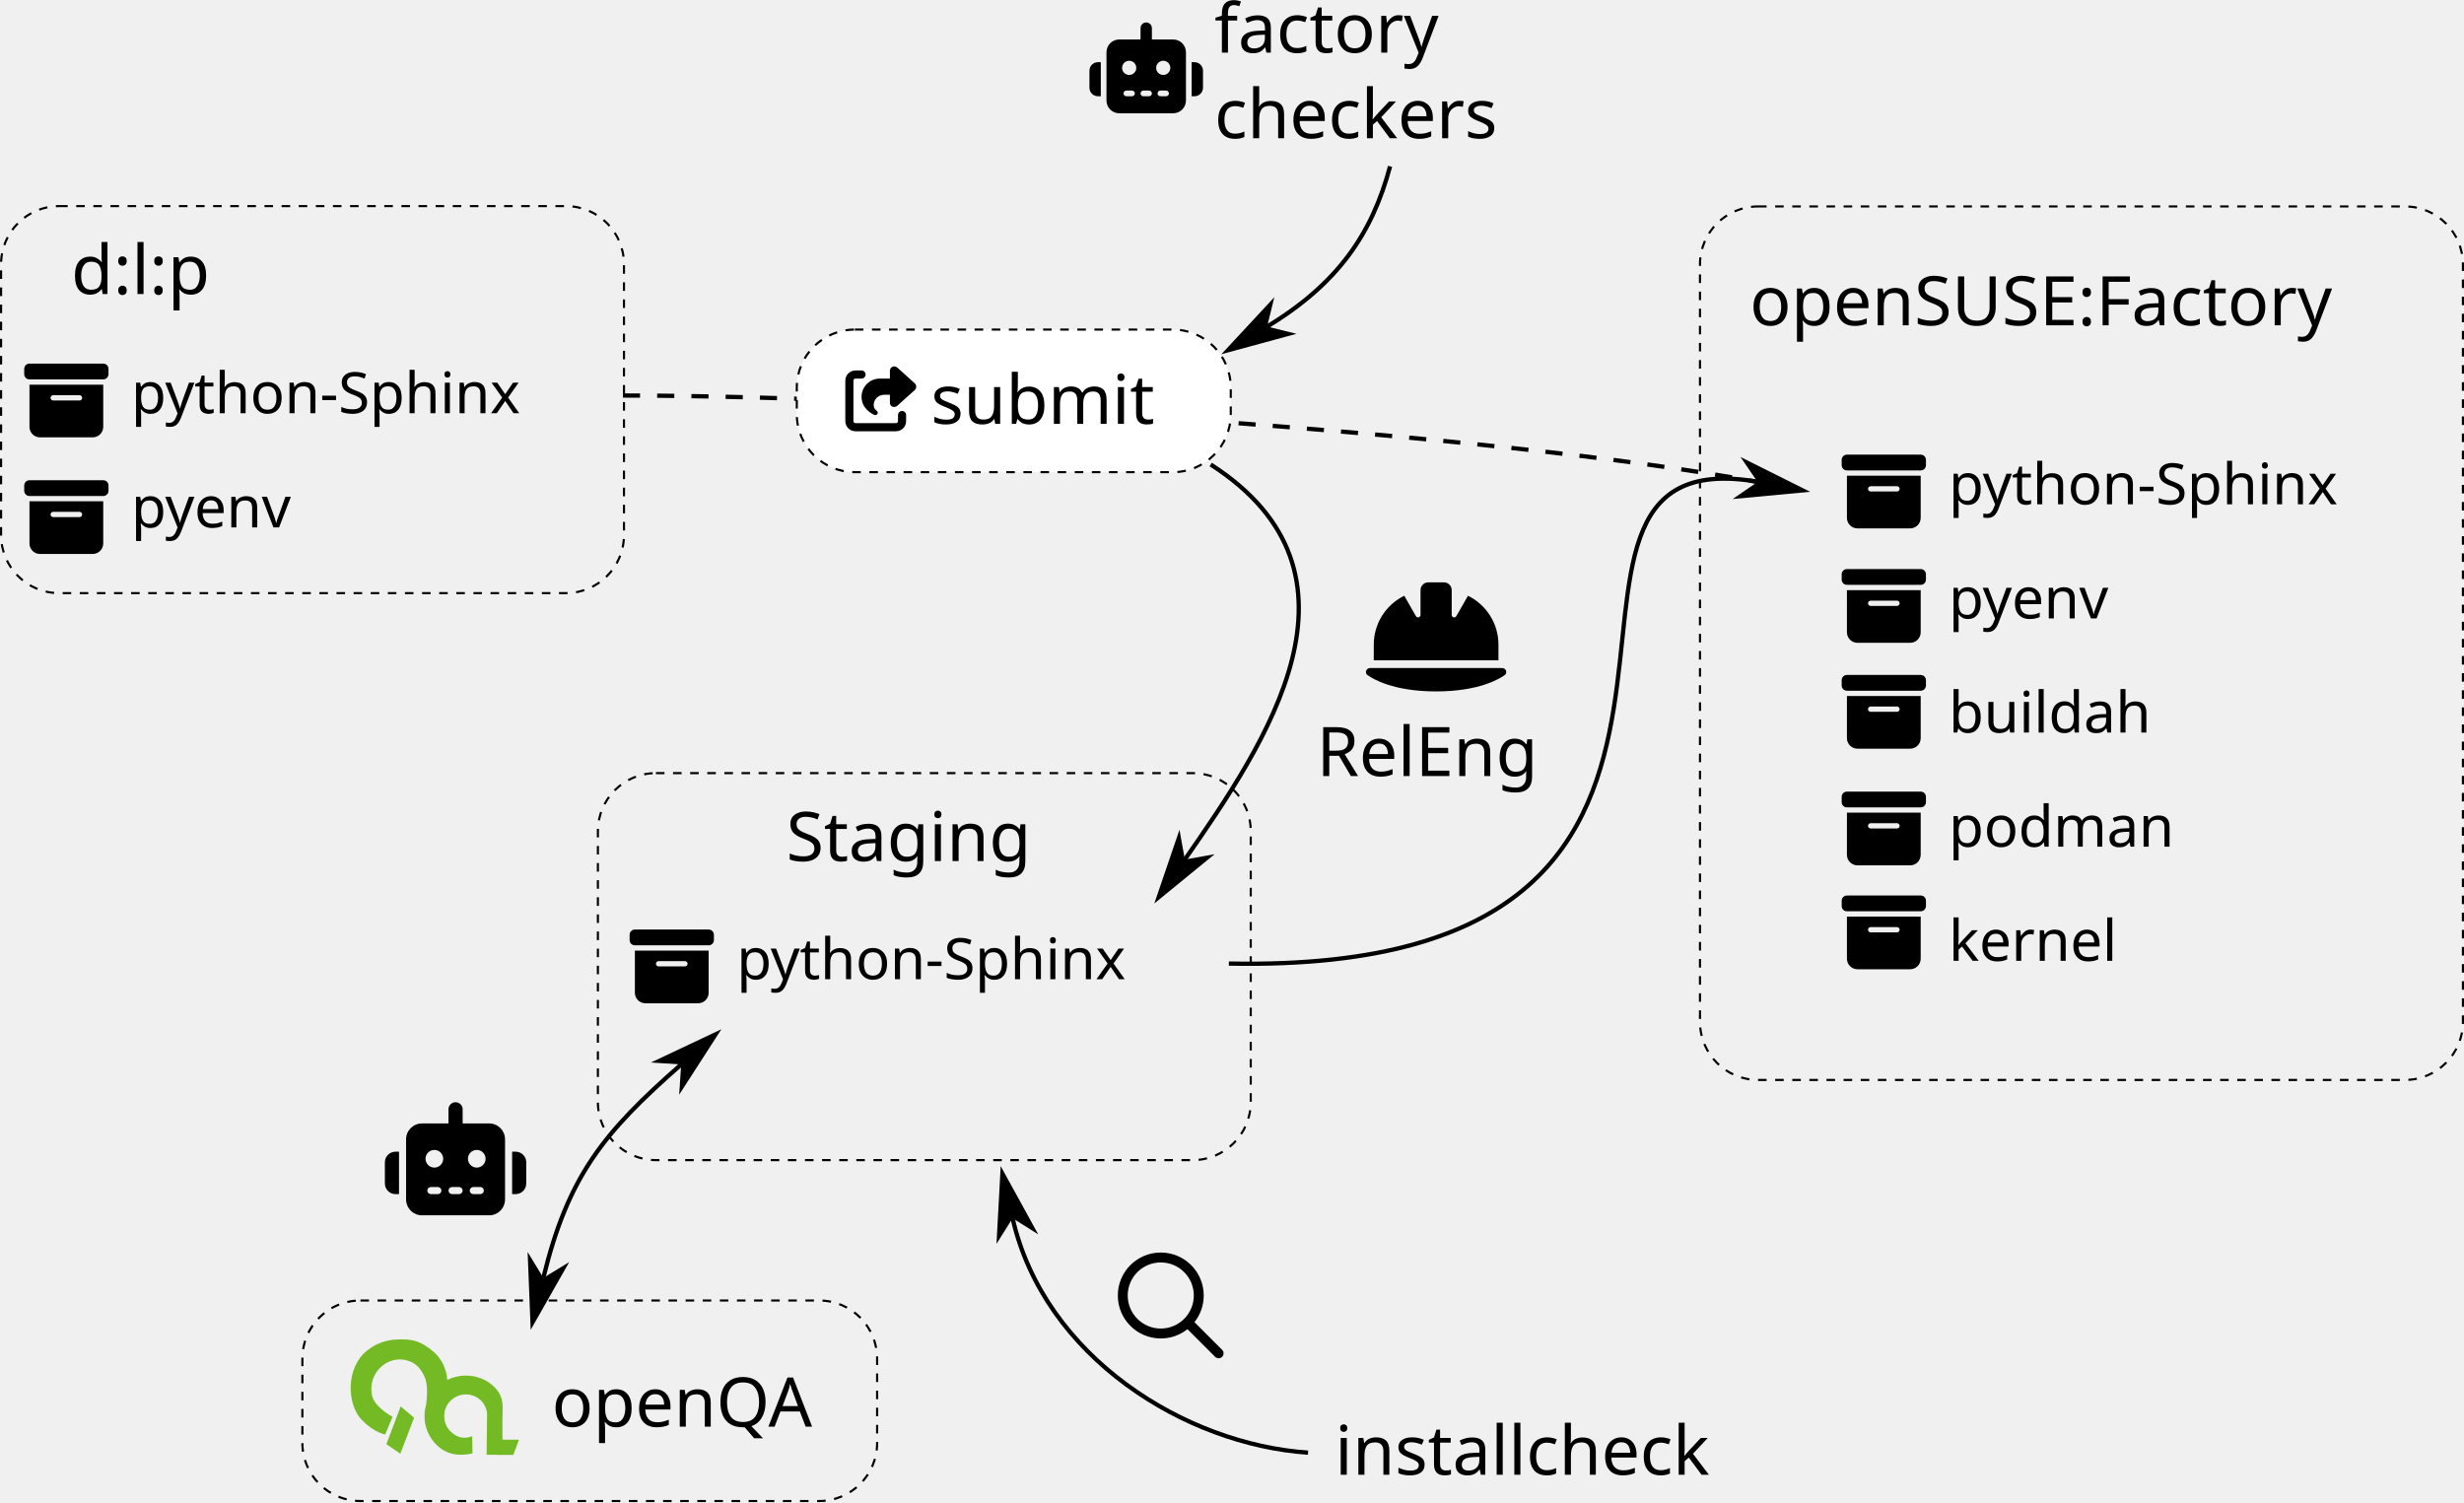
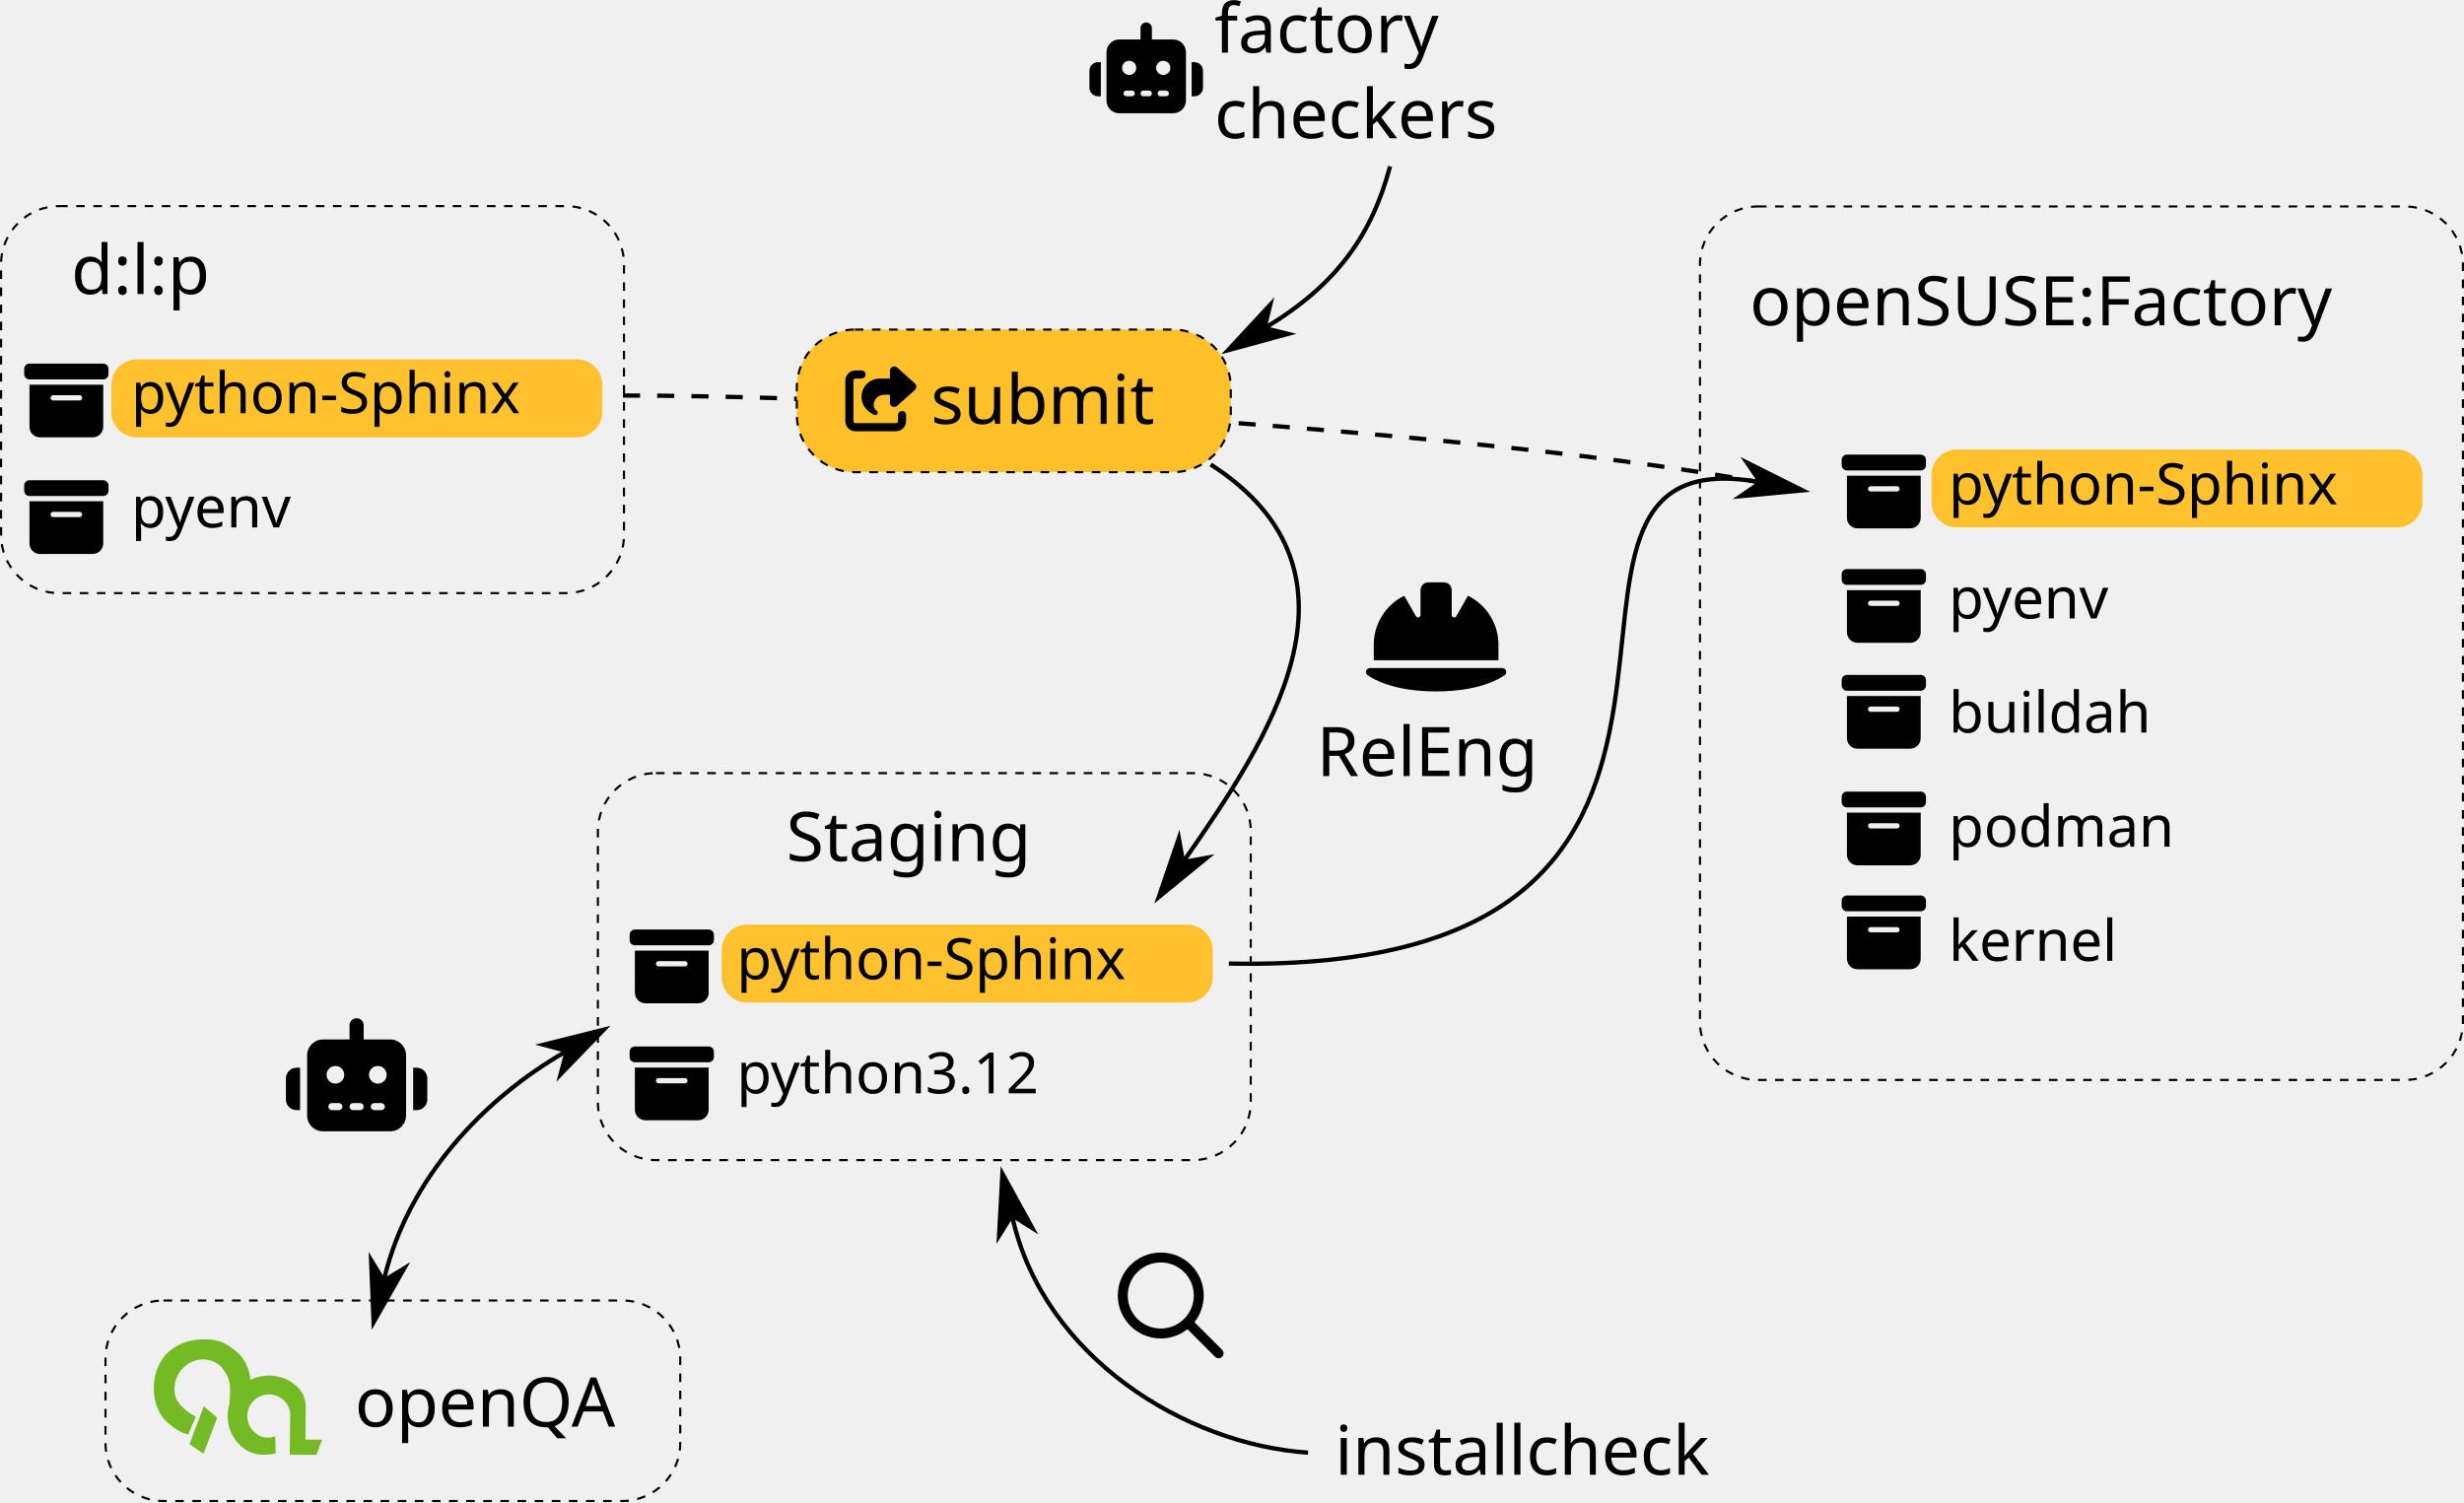
<svg xmlns="http://www.w3.org/2000/svg" width="304.645mm" height="185.722mm" viewBox="0 0 304.645 185.722" version="1.1" id="svg1">
  <defs id="defs1">
    <marker style="overflow:visible" id="DartArrow" refX="0" refY="0" orient="auto-start-reverse" markerWidth="2" markerHeight="2" viewBox="0 0 1 1" preserveAspectRatio="xMidYMid">
      <path style="fill:context-stroke;fill-rule:evenodd;stroke:none" d="M 0,0 5,-5 -12.5,0 5,5 Z" transform="scale(-0.5)" id="path6" />
    </marker>
    <marker style="overflow:visible" id="DartArrow-3" refX="0" refY="0" orient="auto-start-reverse" markerWidth="2" markerHeight="2" viewBox="0 0 1 1" preserveAspectRatio="xMidYMid">
      <path style="fill:context-stroke;fill-rule:evenodd;stroke:none" d="M 0,0 5,-5 -12.5,0 5,5 Z" transform="scale(-0.5)" id="path6-1" />
    </marker>
    <marker style="overflow:visible" id="DartArrow-7" refX="0" refY="0" orient="auto-start-reverse" markerWidth="2" markerHeight="2" viewBox="0 0 1 1" preserveAspectRatio="xMidYMid">
      <path style="fill:context-stroke;fill-rule:evenodd;stroke:none" d="M 0,0 5,-5 -12.5,0 5,5 Z" transform="scale(-0.5)" id="path6-2" />
    </marker>
    <marker style="overflow:visible" id="DartArrow-7-4-3" refX="0" refY="0" orient="auto-start-reverse" markerWidth="2" markerHeight="2" viewBox="0 0 1 1" preserveAspectRatio="xMidYMid">
      <path style="fill:context-stroke;fill-rule:evenodd;stroke:none" d="M 0,0 5,-5 -12.5,0 5,5 Z" transform="scale(-0.5)" id="path6-2-9-0" />
    </marker>
    <marker style="overflow:visible" id="DartArrow-7-4-3-2" refX="0" refY="0" orient="auto-start-reverse" markerWidth="2" markerHeight="2" viewBox="0 0 1 1" preserveAspectRatio="xMidYMid">
      <path style="fill:context-stroke;fill-rule:evenodd;stroke:none" d="M 0,0 5,-5 -12.5,0 5,5 Z" transform="scale(-0.5)" id="path6-2-9-0-5" />
    </marker>
  </defs>
  <g id="layer1" transform="translate(23.0765,18.62072)">
+     <rect style="opacity:0.98;fill:#ffc02a;fill-opacity:1;stroke:none;stroke-width:0.397" id="rect2-5-93-6" width="60.705" height="9.629" x="215.727" y="36.963" ry="3.146" />
+     <rect style="opacity:0.98;fill:#ffc02a;fill-opacity:1;stroke:none;stroke-width:0.397" id="rect2-5-93" width="60.705" height="9.629" x="-9.311" y="25.819" ry="3.146" />
+     <rect style="opacity:0.98;fill:#ffc02a;fill-opacity:1;stroke:none;stroke-width:0.397" id="rect2-5-93-4" width="60.705" height="9.629" x="66.155" y="95.703" ry="3.146" />
    <rect style="fill:none;stroke:#000000;stroke-width:0.265;stroke-dasharray:1.058,1.058;stroke-dashoffset:0;stroke-opacity:1" id="rect1" width="94.329" height="108" x="187.107" y="6.905" ry="7.177" />
    <rect style="fill:none;stroke:#000000;stroke-width:0.265;stroke-dasharray:1.058, 1.058;stroke-dashoffset:0;stroke-opacity:1" id="rect1-4" width="77.014" height="47.848" x="-22.944" y="6.864" ry="7.177" />
    <text xml:space="preserve" style="font-size:8.467px;font-family:'Fira Code';-inkscape-font-specification:'Fira Code';text-align:start;writing-mode:lr-tb;direction:ltr;text-anchor:start;fill:none;stroke:#000000;stroke-width:0.265;stroke-dasharray:none;stroke-dashoffset:0;stroke-opacity:1" x="193.259" y="21.601" id="text1">
      <tspan id="tspan1" style="fill:#000000;fill-opacity:1;stroke:none;stroke-width:0.265;stroke-dasharray:none" x="193.259" y="21.601">openSUSE:Factory</tspan>
    </text>
    <text xml:space="preserve" style="font-size:8.467px;font-family:'Fira Code';-inkscape-font-specification:'Fira Code';text-align:start;writing-mode:lr-tb;direction:ltr;text-anchor:start;fill:#000000;fill-opacity:1;stroke:none;stroke-width:0.265;stroke-dasharray:none;stroke-dashoffset:0;stroke-opacity:1" x="-14.275" y="17.736" id="text2">
      <tspan id="tspan2" style="stroke-width:0.265" x="-14.275" y="17.736">d:l:p</tspan>
    </text>
-     <text xml:space="preserve" style="font-size:8.467px;font-family:'Fira Code';-inkscape-font-specification:'Fira Code';text-align:start;writing-mode:lr-tb;direction:ltr;text-anchor:start;fill:#000000;fill-opacity:1;stroke:none;stroke-width:0.265;stroke-dasharray:none;stroke-dashoffset:0;stroke-opacity:1" x="45.143" y="157.772" id="text2-7">
-       <tspan id="tspan2-1" style="stroke-width:0.265" x="45.143" y="157.772">openQA</tspan>
+     <text xml:space="preserve" style="font-size:8.467px;font-family:'Fira Code';-inkscape-font-specification:'Fira Code';text-align:start;writing-mode:lr-tb;direction:ltr;text-anchor:start;fill:#000000;fill-opacity:1;stroke:none;stroke-width:0.265;stroke-dasharray:none;stroke-dashoffset:0;stroke-opacity:1" x="20.801" y="157.772" id="text2-7">
+       <tspan id="tspan2-1" style="stroke-width:0.265" x="20.801" y="157.772">openQA</tspan>
    </text>
    <text xml:space="preserve" style="font-size:8.467px;font-family:'Fira Code';-inkscape-font-specification:'Fira Code';text-align:start;writing-mode:lr-tb;direction:ltr;text-anchor:start;fill:#000000;fill-opacity:1;stroke:none;stroke-width:0.265;stroke-dasharray:none;stroke-dashoffset:0;stroke-opacity:1" x="141.969" y="163.718" id="text2-7-1">
      <tspan id="tspan2-1-1" style="stroke-width:0.265" x="141.969" y="163.718">installcheck</tspan>
    </text>
    <text xml:space="preserve" style="font-size:8.467px;font-family:'Fira Code';-inkscape-font-specification:'Fira Code';text-align:start;writing-mode:lr-tb;direction:ltr;text-anchor:start;fill:#000000;fill-opacity:1;stroke:none;stroke-width:0.265;stroke-dasharray:none;stroke-dashoffset:0;stroke-opacity:1" x="139.694" y="77.332" id="text2-7-1-0">
      <tspan id="tspan2-1-1-8" style="stroke-width:0.265" x="139.694" y="77.332">RelEng</tspan>
    </text>
    <text xml:space="preserve" style="font-size:7.056px;line-height:2;font-family:'Fira Code';-inkscape-font-specification:'Fira Code';text-align:start;writing-mode:lr-tb;direction:ltr;text-anchor:start;fill:#000000;fill-opacity:1;stroke:none;stroke-width:0.265;stroke-dasharray:none;stroke-dashoffset:0;stroke-opacity:1" x="-6.846" y="32.473" id="text2-2">
      <tspan id="tspan2-5" style="font-size:7.056px;line-height:2;stroke-width:0.265" x="-6.846" y="32.473">python-Sphinx</tspan>
      <tspan style="font-size:7.056px;line-height:2;stroke-width:0.265" x="-6.846" y="46.585" id="tspan8">pyenv</tspan>
    </text>
    <rect style="fill:none;stroke:#000000;stroke-width:0.265;stroke-dasharray:1.058, 1.058;stroke-dashoffset:0;stroke-opacity:1" id="rect1-4-6" width="80.718" height="47.848" x="50.846" y="76.97" ry="7.177" />
-     <rect style="fill:none;stroke:#000000;stroke-width:0.265;stroke-dasharray:1.058, 1.058;stroke-dashoffset:0;stroke-opacity:1" id="rect1-4-6-3" width="71.061" height="24.793" x="14.309" y="142.175" ry="7.177" />
+     <rect style="fill:none;stroke:#000000;stroke-width:0.265;stroke-dasharray:1.058, 1.058;stroke-dashoffset:0;stroke-opacity:1" id="rect1-4-6-3" width="71.061" height="24.793" x="-10.033" y="142.175" ry="7.177" />
    <text xml:space="preserve" style="font-size:8.467px;font-family:'Fira Code';-inkscape-font-specification:'Fira Code';text-align:start;writing-mode:lr-tb;direction:ltr;text-anchor:start;fill:#000000;fill-opacity:1;stroke:none;stroke-width:0.265;stroke-dasharray:none;stroke-dashoffset:0;stroke-opacity:1" x="74.13" y="87.841" id="text2-9">
      <tspan id="tspan2-3" style="stroke-width:0.265" x="74.13" y="87.841">Staging</tspan>
    </text>
    <path style="fill:none;fill-opacity:1;stroke:#000000;stroke-width:0.529;stroke-dasharray:2.117, 2.117;stroke-dashoffset:0;stroke-opacity:1;marker-end:url(#DartArrow)" d="m 53.94,30.283 c 36.759,0 108.659,4.768 140.287,10.686" id="path2" />
    <path style="fill:none;fill-opacity:1;stroke:#000000;stroke-width:0.529;stroke-dasharray:none;stroke-dashoffset:0;stroke-opacity:1" d="m 128.86,100.516 c 75.1,1.483 29.949,-65.801 65.534,-59.546" id="path2-3" />
-     <path style="fill:none;fill-opacity:1;stroke:#000000;stroke-width:0.529;stroke-dasharray:none;stroke-dashoffset:0;stroke-opacity:1;marker-start:url(#DartArrow-7);marker-end:url(#DartArrow-7)" d="m 61.143,112.993 c -9.623,8.43 -13.979,13.804 -17.041,26.38" id="path2-6" />
+     <path style="fill:none;fill-opacity:1;stroke:#000000;stroke-width:0.529;stroke-dasharray:none;stroke-dashoffset:0;stroke-opacity:1;marker-start:url(#DartArrow-7);marker-end:url(#DartArrow-7)" d="m 46.682,111.51 c -9.714,5.608 -19.17,15.287 -22.232,27.863" id="path2-6" />
    <path style="fill:none;fill-opacity:1;stroke:#000000;stroke-width:0.529;stroke-dasharray:none;stroke-dashoffset:0;stroke-opacity:1;marker-end:url(#DartArrow-7-4-3)" d="m 138.647,160.988 c -15.163,-1.023 -32.607,-11.798 -36.528,-28.984" id="path2-6-9-4" />
    <path style="fill:none;fill-opacity:1;stroke:#000000;stroke-width:0.529;stroke-dasharray:none;stroke-dashoffset:0;stroke-opacity:1;marker-end:url(#DartArrow-7-4-3-2)" d="M 148.79,1.946 C 146.565,10.302 142.303,16.484 133.586,21.756" id="path2-6-9-4-7" />
    <path style="fill:none;fill-opacity:1;stroke:#000000;stroke-width:0.529;stroke-dasharray:none;stroke-dashoffset:0;stroke-opacity:1;marker-end:url(#DartArrow-3)" d="m 126.611,38.811 c 21.077,13.533 6.815,34.438 -3.196,48.844" id="path2-9" />
-     <path id="path74680" d="m 26.146,146.99 c -1.651,0.025 -3.198,0.678 -4.343,1.824 -2.266,2.514 -1.741,6.511 -0.144,8.133 1.597,1.621 2.889,1.791 2.889,1.791 l 0.912,-2.186 c -0.472,-0.236 -1.75,-1.074 -2.295,-2.004 -0.545,-0.93 -0.564,-3.038 1.067,-4.332 1.631,-1.294 3.713,-0.754 4.571,0.375 0.858,1.129 1.087,2.012 0.809,4.474 l -0.002,0.014 c -0.497,1.704 -0.066,3.595 1.278,4.938 1.22,1.218 2.773,1.446 4.454,1.065 l -0.038,-2.126 c -0.994,0.396 -1.922,0.161 -2.679,-0.595 -1.046,-1.046 -1.046,-2.743 0,-3.79 0.512,-0.512 1.209,-0.795 1.933,-0.785 0.697,0.011 1.364,0.292 1.857,0.785 0.536,0.538 0.747,1.293 0.728,1.671 l -0.056,5.009 h 1.194 l 0.009,0.011 h 2.102 l 0.692,-1.868 -2.039,-0.011 c -0.007,-1.373 -0.009,-2.965 0.017,-3.584 0.042,-1.032 -0.067,-1.975 -1.01,-2.92 -0.96,-0.96 -2.238,-1.422 -3.546,-1.422 -0.771,0 -1.568,0.188 -2.283,0.528 -0.112,-1.452 -0.766,-2.657 -1.642,-3.42 -1.742,-1.518 -2.781,-1.6 -4.432,-1.576 z m 0.315,8.278 -1.766,4.669 1.726,1.179 1.696,-4.447 z" style="fill:#73ba25;fill-opacity:1;stroke:none;stroke-width:1.037;stroke-linecap:round;stroke-linejoin:round;stroke-miterlimit:4;stroke-dasharray:none;stroke-opacity:1" />
-     <path d="m 33.249,117.659 c 0.483,0 0.874,0.391 0.874,0.874 v 1.748 h 3.277 c 1.087,0 1.966,0.879 1.966,1.966 v 7.429 c 0,1.087 -0.879,1.966 -1.966,1.966 h -8.303 c -1.087,0 -1.966,-0.879 -1.966,-1.966 v -7.429 c 0,-1.087 0.879,-1.966 1.966,-1.966 h 3.277 v -1.748 c 0,-0.483 0.391,-0.874 0.874,-0.874 z m -3.059,10.488 c -0.24,0 -0.437,0.197 -0.437,0.437 0,0.24 0.197,0.437 0.437,0.437 h 0.874 c 0.24,0 0.437,-0.197 0.437,-0.437 0,-0.24 -0.197,-0.437 -0.437,-0.437 z m 2.622,0 c -0.24,0 -0.437,0.197 -0.437,0.437 0,0.24 0.197,0.437 0.437,0.437 h 0.874 c 0.24,0 0.437,-0.197 0.437,-0.437 0,-0.24 -0.197,-0.437 -0.437,-0.437 z m 2.622,0 c -0.24,0 -0.437,0.197 -0.437,0.437 0,0.24 0.197,0.437 0.437,0.437 h 0.874 c 0.24,0 0.437,-0.197 0.437,-0.437 0,-0.24 -0.197,-0.437 -0.437,-0.437 z m -3.714,-3.496 a 1.092,1.092 0 1 0 -2.185,0 1.092,1.092 0 1 0 2.185,0 z m 4.151,1.092 a 1.092,1.092 0 1 0 0,-2.185 1.092,1.092 0 1 0 0,2.185 z M 25.82,123.777 h 0.437 v 5.244 H 25.82 c -0.724,0 -1.311,-0.587 -1.311,-1.311 v -2.622 c 0,-0.724 0.587,-1.311 1.311,-1.311 z m 14.858,0 c 0.724,0 1.311,0.587 1.311,1.311 v 2.622 c 0,0.724 -0.587,1.311 -1.311,1.311 h -0.437 v -5.244 z" id="path1" style="stroke-width:0.027" />
+     <path id="path74680" d="m 1.804,146.99 c -1.651,0.025 -3.198,0.678 -4.343,1.824 -2.266,2.514 -1.741,6.511 -0.144,8.133 1.597,1.621 2.889,1.791 2.889,1.791 L 1.118,156.551 c -0.472,-0.236 -1.75,-1.074 -2.295,-2.004 -0.545,-0.93 -0.564,-3.038 1.067,-4.332 1.631,-1.294 3.713,-0.754 4.571,0.375 0.858,1.129 1.087,2.012 0.809,4.474 l -0.002,0.014 c -0.497,1.704 -0.066,3.595 1.278,4.938 1.22,1.218 2.773,1.446 4.454,1.065 l -0.038,-2.126 c -0.994,0.396 -1.922,0.161 -2.679,-0.595 -1.046,-1.046 -1.046,-2.743 0,-3.79 0.512,-0.512 1.209,-0.795 1.933,-0.785 0.697,0.011 1.364,0.292 1.857,0.785 0.536,0.538 0.747,1.293 0.728,1.671 l -0.056,5.009 h 1.194 l 0.009,0.011 h 2.102 l 0.692,-1.868 -2.039,-0.011 c -0.007,-1.373 -0.009,-2.965 0.017,-3.584 0.042,-1.032 -0.067,-1.975 -1.01,-2.92 -0.96,-0.96 -2.238,-1.422 -3.546,-1.422 -0.771,0 -1.568,0.188 -2.283,0.528 -0.112,-1.452 -0.766,-2.657 -1.642,-3.42 -1.742,-1.518 -2.781,-1.6 -4.432,-1.576 z m 0.315,8.278 -1.766,4.669 1.726,1.179 1.696,-4.447 z" style="fill:#73ba25;fill-opacity:1;stroke:none;stroke-width:1.037;stroke-linecap:round;stroke-linejoin:round;stroke-miterlimit:4;stroke-dasharray:none;stroke-opacity:1" />
+     <path d="m 21.014,107.277 c 0.483,0 0.874,0.391 0.874,0.874 v 1.748 h 3.277 c 1.087,0 1.966,0.879 1.966,1.966 v 7.429 c 0,1.087 -0.879,1.966 -1.966,1.966 h -8.303 c -1.087,0 -1.966,-0.879 -1.966,-1.966 v -7.429 c 0,-1.087 0.879,-1.966 1.966,-1.966 h 3.277 v -1.748 c 0,-0.483 0.391,-0.874 0.874,-0.874 z m -3.059,10.488 c -0.24,0 -0.437,0.197 -0.437,0.437 0,0.24 0.197,0.437 0.437,0.437 h 0.874 c 0.24,0 0.437,-0.197 0.437,-0.437 0,-0.24 -0.197,-0.437 -0.437,-0.437 z m 2.622,0 c -0.24,0 -0.437,0.197 -0.437,0.437 0,0.24 0.197,0.437 0.437,0.437 h 0.874 c 0.24,0 0.437,-0.197 0.437,-0.437 0,-0.24 -0.197,-0.437 -0.437,-0.437 z m 2.622,0 c -0.24,0 -0.437,0.197 -0.437,0.437 0,0.24 0.197,0.437 0.437,0.437 h 0.874 c 0.24,0 0.437,-0.197 0.437,-0.437 0,-0.24 -0.197,-0.437 -0.437,-0.437 z m -3.714,-3.496 a 1.092,1.092 0 1 0 -2.185,0 1.092,1.092 0 1 0 2.185,0 z m 4.151,1.092 a 1.092,1.092 0 1 0 0,-2.185 1.092,1.092 0 1 0 0,2.185 z m -10.051,-1.966 h 0.437 v 5.244 h -0.437 c -0.724,0 -1.311,-0.587 -1.311,-1.311 v -2.622 c 0,-0.724 0.587,-1.311 1.311,-1.311 z m 14.858,0 c 0.724,0 1.311,0.587 1.311,1.311 v 2.622 c 0,0.724 -0.587,1.311 -1.311,1.311 h -0.437 v -5.244 z" id="path1" style="stroke-width:0.027" />
    <path d="m 118.64,-15.845 c 0.388,0 0.702,0.314 0.702,0.702 v 1.404 h 2.632 c 0.873,0 1.579,0.706 1.579,1.579 v 5.966 c 0,0.873 -0.706,1.579 -1.579,1.579 h -6.668 c -0.873,0 -1.579,-0.706 -1.579,-1.579 v -5.966 c 0,-0.873 0.706,-1.579 1.579,-1.579 h 2.632 v -1.404 c 0,-0.388 0.314,-0.702 0.702,-0.702 z m -2.457,8.423 c -0.193,0 -0.351,0.158 -0.351,0.351 0,0.193 0.158,0.351 0.351,0.351 h 0.702 c 0.193,0 0.351,-0.158 0.351,-0.351 0,-0.193 -0.158,-0.351 -0.351,-0.351 z m 2.106,0 c -0.193,0 -0.351,0.158 -0.351,0.351 0,0.193 0.158,0.351 0.351,0.351 h 0.702 c 0.193,0 0.351,-0.158 0.351,-0.351 0,-0.193 -0.158,-0.351 -0.351,-0.351 z m 2.106,0 c -0.193,0 -0.351,0.158 -0.351,0.351 0,0.193 0.158,0.351 0.351,0.351 h 0.702 c 0.193,0 0.351,-0.158 0.351,-0.351 0,-0.193 -0.158,-0.351 -0.351,-0.351 z m -2.983,-2.808 a 0.877,0.877 0 1 0 -1.755,0 0.877,0.877 0 1 0 1.755,0 z m 3.334,0.877 a 0.877,0.877 0 1 0 0,-1.755 0.877,0.877 0 1 0 0,1.755 z m -8.072,-1.579 h 0.351 v 4.212 h -0.351 c -0.581,0 -1.053,-0.472 -1.053,-1.053 v -2.106 c 0,-0.581 0.472,-1.053 1.053,-1.053 z m 11.933,0 c 0.581,0 1.053,0.472 1.053,1.053 v 2.106 c 0,0.581 -0.472,1.053 -1.053,1.053 h -0.351 v -4.212 z" id="path1-6" style="stroke-width:0.022" />
    <path d="m 124.525,141.556 a 4.086,4.086 0 1 0 -8.172,0 4.086,4.086 0 1 0 8.172,0 z m -0.789,4.165 c -0.904,0.718 -2.051,1.147 -3.297,1.147 -2.934,0 -5.312,-2.378 -5.312,-5.312 0,-2.934 2.378,-5.312 5.312,-5.312 2.934,0 5.312,2.378 5.312,5.312 0,1.246 -0.429,2.393 -1.147,3.297 l 3.42,3.42 c 0.24,0.24 0.24,0.628 0,0.866 -0.24,0.238 -0.628,0.24 -0.866,0 z" id="path1-1" style="stroke-width:0.026" />
    <path d="m 153.518,53.38 c -0.533,0 -0.963,0.431 -0.963,0.963 v 0.069 2.999 c 0,0.169 -0.135,0.304 -0.304,0.304 -0.108,0 -0.211,-0.057 -0.265,-0.154 l -1.445,-2.526 c -2.231,1.099 -3.766,3.396 -3.766,6.052 v 1.927 h 15.415 v -1.999 c -0.027,-2.625 -1.557,-4.889 -3.766,-5.979 l -1.445,2.526 c -0.054,0.096 -0.157,0.154 -0.265,0.154 -0.169,0 -0.304,-0.135 -0.304,-0.304 v -2.999 -0.069 c 0,-0.533 -0.431,-0.963 -0.963,-0.963 z m -7.208,10.598 c -0.277,0 -0.5,0.223 -0.5,0.5 0,0.142 0.06,0.277 0.175,0.358 0.653,0.479 3.191,2.032 8.496,2.032 5.305,0 7.843,-1.554 8.496,-2.032 0.114,-0.084 0.175,-0.217 0.175,-0.358 0,-0.277 -0.223,-0.5 -0.5,-0.5 z" id="path1-12" style="stroke-width:0.03" />
    <path d="m -19.432,26.336 h 9.119 c 0.36,0 0.651,0.291 0.651,0.651 v 0.651 c 0,0.36 -0.291,0.651 -0.651,0.651 h -9.119 c -0.36,0 -0.651,-0.291 -0.651,-0.651 v -0.651 c 0,-0.36 0.291,-0.651 0.651,-0.651 z m 0,2.605 h 9.119 v 5.211 c 0,0.719 -0.584,1.303 -1.303,1.303 h -6.514 c -0.719,0 -1.303,-0.584 -1.303,-1.303 z m 2.605,1.628 c 0,0.179 0.147,0.326 0.326,0.326 h 3.257 c 0.179,0 0.326,-0.147 0.326,-0.326 0,-0.179 -0.147,-0.326 -0.326,-0.326 h -3.257 c -0.179,0 -0.326,0.147 -0.326,0.326 z" id="path1-9" style="stroke-width:0.02" />
    <path d="m -19.432,40.755 h 9.119 c 0.36,0 0.651,0.291 0.651,0.651 v 0.651 c 0,0.36 -0.291,0.651 -0.651,0.651 h -9.119 c -0.36,0 -0.651,-0.291 -0.651,-0.651 v -0.651 c 0,-0.36 0.291,-0.651 0.651,-0.651 z m 0,2.605 h 9.119 v 5.211 c 0,0.719 -0.584,1.303 -1.303,1.303 h -6.514 c -0.719,0 -1.303,-0.584 -1.303,-1.303 z m 2.605,1.628 c 0,0.179 0.147,0.326 0.326,0.326 h 3.257 c 0.179,0 0.326,-0.147 0.326,-0.326 0,-0.179 -0.147,-0.326 -0.326,-0.326 h -3.257 c -0.179,0 -0.326,0.147 -0.326,0.326 z" id="path1-9-87" style="stroke-width:0.02" />
    <text xml:space="preserve" style="font-size:7.056px;line-height:2;font-family:'Fira Code';-inkscape-font-specification:'Fira Code';text-align:start;writing-mode:lr-tb;direction:ltr;text-anchor:start;fill:#000000;fill-opacity:1;stroke:none;stroke-width:0.265;stroke-dasharray:none;stroke-dashoffset:0;stroke-opacity:1" x="217.862" y="43.729" id="text2-2-5">
      <tspan id="tspan2-5-6" style="font-size:7.056px;line-height:2;stroke-width:0.265" x="217.862" y="43.729">python-Sphinx</tspan>
      <tspan style="font-size:7.056px;line-height:2;stroke-width:0.265" x="217.862" y="57.84" id="tspan4">pyenv</tspan>
      <tspan style="font-size:7.056px;line-height:2;stroke-width:0.265" x="217.862" y="71.951" id="tspan5">buildah</tspan>
      <tspan style="font-size:7.056px;line-height:2;stroke-width:0.265" x="217.862" y="86.063" id="tspan6">podman</tspan>
      <tspan style="font-size:7.056px;line-height:2;stroke-width:0.265" x="217.862" y="100.174" id="tspan7">kernel</tspan>
    </text>
    <path d="m 205.276,37.591 h 9.119 c 0.36,0 0.651,0.291 0.651,0.651 v 0.651 c 0,0.36 -0.291,0.651 -0.651,0.651 h -9.119 c -0.36,0 -0.651,-0.291 -0.651,-0.651 v -0.651 c 0,-0.36 0.291,-0.651 0.651,-0.651 z m 0,2.605 h 9.119 v 5.211 c 0,0.719 -0.584,1.303 -1.303,1.303 h -6.514 c -0.719,0 -1.303,-0.584 -1.303,-1.303 z m 2.605,1.628 c 0,0.179 0.147,0.326 0.326,0.326 h 3.257 c 0.179,0 0.326,-0.147 0.326,-0.326 0,-0.179 -0.147,-0.326 -0.326,-0.326 h -3.257 c -0.179,0 -0.326,0.147 -0.326,0.326 z" id="path1-9-1" style="stroke-width:0.02" />
    <path d="m 205.276,51.739 h 9.119 c 0.36,0 0.651,0.291 0.651,0.651 v 0.651 c 0,0.36 -0.291,0.651 -0.651,0.651 h -9.119 c -0.36,0 -0.651,-0.291 -0.651,-0.651 v -0.651 c 0,-0.36 0.291,-0.651 0.651,-0.651 z m 0,2.605 h 9.119 v 5.211 c 0,0.719 -0.584,1.303 -1.303,1.303 h -6.514 c -0.719,0 -1.303,-0.584 -1.303,-1.303 z m 2.605,1.628 c 0,0.179 0.147,0.326 0.326,0.326 h 3.257 c 0.179,0 0.326,-0.147 0.326,-0.326 0,-0.179 -0.147,-0.326 -0.326,-0.326 h -3.257 c -0.179,0 -0.326,0.147 -0.326,0.326 z" id="path1-9-1-7" style="stroke-width:0.02" />
    <path d="m 205.276,64.829 h 9.119 c 0.36,0 0.651,0.291 0.651,0.651 v 0.651 c 0,0.36 -0.291,0.651 -0.651,0.651 h -9.119 c -0.36,0 -0.651,-0.291 -0.651,-0.651 v -0.651 c 0,-0.36 0.291,-0.651 0.651,-0.651 z m 0,2.605 h 9.119 v 5.211 c 0,0.719 -0.584,1.303 -1.303,1.303 h -6.514 c -0.719,0 -1.303,-0.584 -1.303,-1.303 z m 2.605,1.628 c 0,0.179 0.147,0.326 0.326,0.326 h 3.257 c 0.179,0 0.326,-0.147 0.326,-0.326 0,-0.179 -0.147,-0.326 -0.326,-0.326 h -3.257 c -0.179,0 -0.326,0.147 -0.326,0.326 z" id="path1-9-1-7-9" style="stroke-width:0.02" />
    <path d="m 205.276,79.253 h 9.119 c 0.36,0 0.651,0.291 0.651,0.651 v 0.651 c 0,0.36 -0.291,0.651 -0.651,0.651 h -9.119 c -0.36,0 -0.651,-0.291 -0.651,-0.651 v -0.651 c 0,-0.36 0.291,-0.651 0.651,-0.651 z m 0,2.605 h 9.119 v 5.211 c 0,0.719 -0.584,1.303 -1.303,1.303 h -6.514 c -0.719,0 -1.303,-0.584 -1.303,-1.303 z m 2.605,1.628 c 0,0.179 0.147,0.326 0.326,0.326 h 3.257 c 0.179,0 0.326,-0.147 0.326,-0.326 0,-0.179 -0.147,-0.326 -0.326,-0.326 h -3.257 c -0.179,0 -0.326,0.147 -0.326,0.326 z" id="path1-9-1-7-9-9" style="stroke-width:0.02" />
    <path d="m 205.276,92.1 h 9.119 c 0.36,0 0.651,0.291 0.651,0.651 v 0.651 c 0,0.36 -0.291,0.651 -0.651,0.651 h -9.119 c -0.36,0 -0.651,-0.291 -0.651,-0.651 V 92.751 c 0,-0.36 0.291,-0.651 0.651,-0.651 z m 0,2.605 h 9.119 v 5.211 c 0,0.719 -0.584,1.303 -1.303,1.303 h -6.514 c -0.719,0 -1.303,-0.584 -1.303,-1.303 z m 2.605,1.628 c 0,0.179 0.147,0.326 0.326,0.326 h 3.257 c 0.179,0 0.326,-0.147 0.326,-0.326 0,-0.179 -0.147,-0.326 -0.326,-0.326 h -3.257 c -0.179,0 -0.326,0.147 -0.326,0.326 z" id="path1-9-1-7-9-9-4" style="stroke-width:0.02" />
-     <text xml:space="preserve" style="font-size:7.056px;font-family:'Fira Code';-inkscape-font-specification:'Fira Code';text-align:start;writing-mode:lr-tb;direction:ltr;text-anchor:start;fill:#000000;fill-opacity:1;stroke:none;stroke-width:0.265;stroke-dasharray:none;stroke-dashoffset:0;stroke-opacity:1" x="68.007" y="102.446" id="text2-2-8">
-       <tspan id="tspan2-5-4" style="font-size:7.056px;stroke-width:0.265" x="68.007" y="102.446">python-Sphinx</tspan>
+     <text xml:space="preserve" style="font-size:7.056px;line-height:2;font-family:'Fira Code';-inkscape-font-specification:'Fira Code';text-align:start;writing-mode:lr-tb;direction:ltr;text-anchor:start;fill:#000000;fill-opacity:1;stroke:none;stroke-width:0.265;stroke-dasharray:none;stroke-dashoffset:0;stroke-opacity:1" x="68.007" y="102.446" id="text2-2-8">
+       <tspan id="tspan2-5-4" style="font-size:7.056px;line-height:2;stroke-width:0.265" x="68.007" y="102.446">python-Sphinx</tspan>
+       <tspan style="font-size:7.056px;line-height:2;stroke-width:0.265" x="68.007" y="116.557" id="tspan3">python3.12</tspan>
    </text>
    <path d="m 55.42,96.308 h 9.119 c 0.36,0 0.651,0.291 0.651,0.651 v 0.651 c 0,0.36 -0.291,0.651 -0.651,0.651 h -9.119 c -0.36,0 -0.651,-0.291 -0.651,-0.651 v -0.651 c 0,-0.36 0.291,-0.651 0.651,-0.651 z m 0,2.605 h 9.119 v 5.211 c 0,0.719 -0.584,1.303 -1.303,1.303 h -6.514 c -0.719,0 -1.303,-0.584 -1.303,-1.303 z m 2.605,1.628 c 0,0.179 0.147,0.326 0.326,0.326 h 3.257 c 0.179,0 0.326,-0.147 0.326,-0.326 0,-0.179 -0.147,-0.326 -0.326,-0.326 h -3.257 c -0.179,0 -0.326,0.147 -0.326,0.326 z" id="path1-9-8" style="stroke-width:0.02" />
-     <rect style="fill:#ffffff;fill-opacity:1;stroke:#000000;stroke-width:0.265;stroke-dasharray:1.058, 1.058;stroke-dashoffset:0;stroke-opacity:1" id="rect1-4-5" width="53.655" height="17.63" x="75.439" y="22.129" ry="7.177" />
+     <path d="m 55.42,110.768 h 9.119 c 0.36,0 0.651,0.291 0.651,0.651 v 0.651 c 0,0.36 -0.291,0.651 -0.651,0.651 h -9.119 c -0.36,0 -0.651,-0.291 -0.651,-0.651 v -0.651 c 0,-0.36 0.291,-0.651 0.651,-0.651 z m 0,2.606 h 9.119 v 5.211 c 0,0.719 -0.584,1.303 -1.303,1.303 h -6.514 c -0.719,0 -1.303,-0.584 -1.303,-1.303 z m 2.605,1.628 c 0,0.179 0.147,0.326 0.326,0.326 h 3.257 c 0.179,0 0.326,-0.147 0.326,-0.326 0,-0.179 -0.147,-0.326 -0.326,-0.326 h -3.257 c -0.179,0 -0.326,0.147 -0.326,0.326 z" id="path1-9-8-0" style="stroke-width:0.02" />
+     <rect style="fill:#ffc02a;fill-opacity:1;stroke:#000000;stroke-width:0.265;stroke-dasharray:1.058, 1.058;stroke-dashoffset:0;stroke-opacity:1" id="rect1-4-5" width="53.655" height="17.63" x="75.439" y="22.129" ry="7.177" />
    <text xml:space="preserve" style="font-size:8.467px;font-family:'Fira Code';-inkscape-font-specification:'Fira Code';text-align:start;writing-mode:lr-tb;direction:ltr;text-anchor:start;fill:#000000;fill-opacity:1;stroke:none;stroke-width:0.265;stroke-dasharray:none;stroke-dashoffset:0;stroke-opacity:1" x="92.01" y="33.787" id="text2-6">
      <tspan id="tspan2-8" style="stroke-width:0.265" x="92.01" y="33.787">submit</tspan>
    </text>
    <text xml:space="preserve" style="font-size:8.467px;font-family:'Fira Code';-inkscape-font-specification:'Fira Code';text-align:start;writing-mode:lr-tb;direction:ltr;text-anchor:start;fill:#000000;fill-opacity:1;stroke:none;stroke-width:0.265;stroke-dasharray:none;stroke-dashoffset:0;stroke-opacity:1" x="127.075" y="-12.117" id="text2-6-3">
      <tspan id="tspan2-8-7" style="stroke-width:0.265" x="127.075" y="-12.117">factory</tspan>
      <tspan style="stroke-width:0.265" x="127.075" y="-1.533" id="tspan9">checkers</tspan>
    </text>
    <path d="m 86.95,30.191 h -0.728 c -0.705,0 -1.276,0.571 -1.276,1.276 0,0.349 0.161,0.537 0.301,0.634 0.106,0.074 0.2,0.188 0.2,0.318 0,0.153 -0.125,0.279 -0.279,0.279 h -0.039 c -0.038,0 -0.075,-0.006 -0.111,-0.022 -0.279,-0.124 -1.575,-0.772 -1.575,-2.234 0,-1.245 1.01,-2.255 2.255,-2.255 h 1.253 V 27.227 c 0,-0.301 0.243,-0.543 0.543,-0.543 0.135,0 0.263,0.05 0.363,0.139 l 2.164,1.948 c 0.119,0.106 0.186,0.258 0.186,0.418 0,0.16 -0.067,0.312 -0.186,0.418 l -2.176,1.959 c -0.092,0.083 -0.211,0.128 -0.335,0.128 h -0.058 c -0.277,0 -0.501,-0.224 -0.501,-0.501 z m -4.259,-2.004 c -0.138,0 -0.251,0.113 -0.251,0.251 v 5.01 c 0,0.138 0.113,0.251 0.251,0.251 h 5.01 c 0.138,0 0.251,-0.113 0.251,-0.251 v -0.752 c 0,-0.277 0.224,-0.501 0.501,-0.501 0.277,0 0.501,0.224 0.501,0.501 v 0.752 c 0,0.692 -0.561,1.253 -1.253,1.253 h -5.01 c -0.692,0 -1.253,-0.561 -1.253,-1.253 v -5.01 c 0,-0.692 0.561,-1.253 1.253,-1.253 h 0.752 c 0.277,0 0.501,0.224 0.501,0.501 0,0.277 -0.224,0.501 -0.501,0.501 z" id="path1-2" style="stroke-width:0.016" />
  </g>
</svg>
